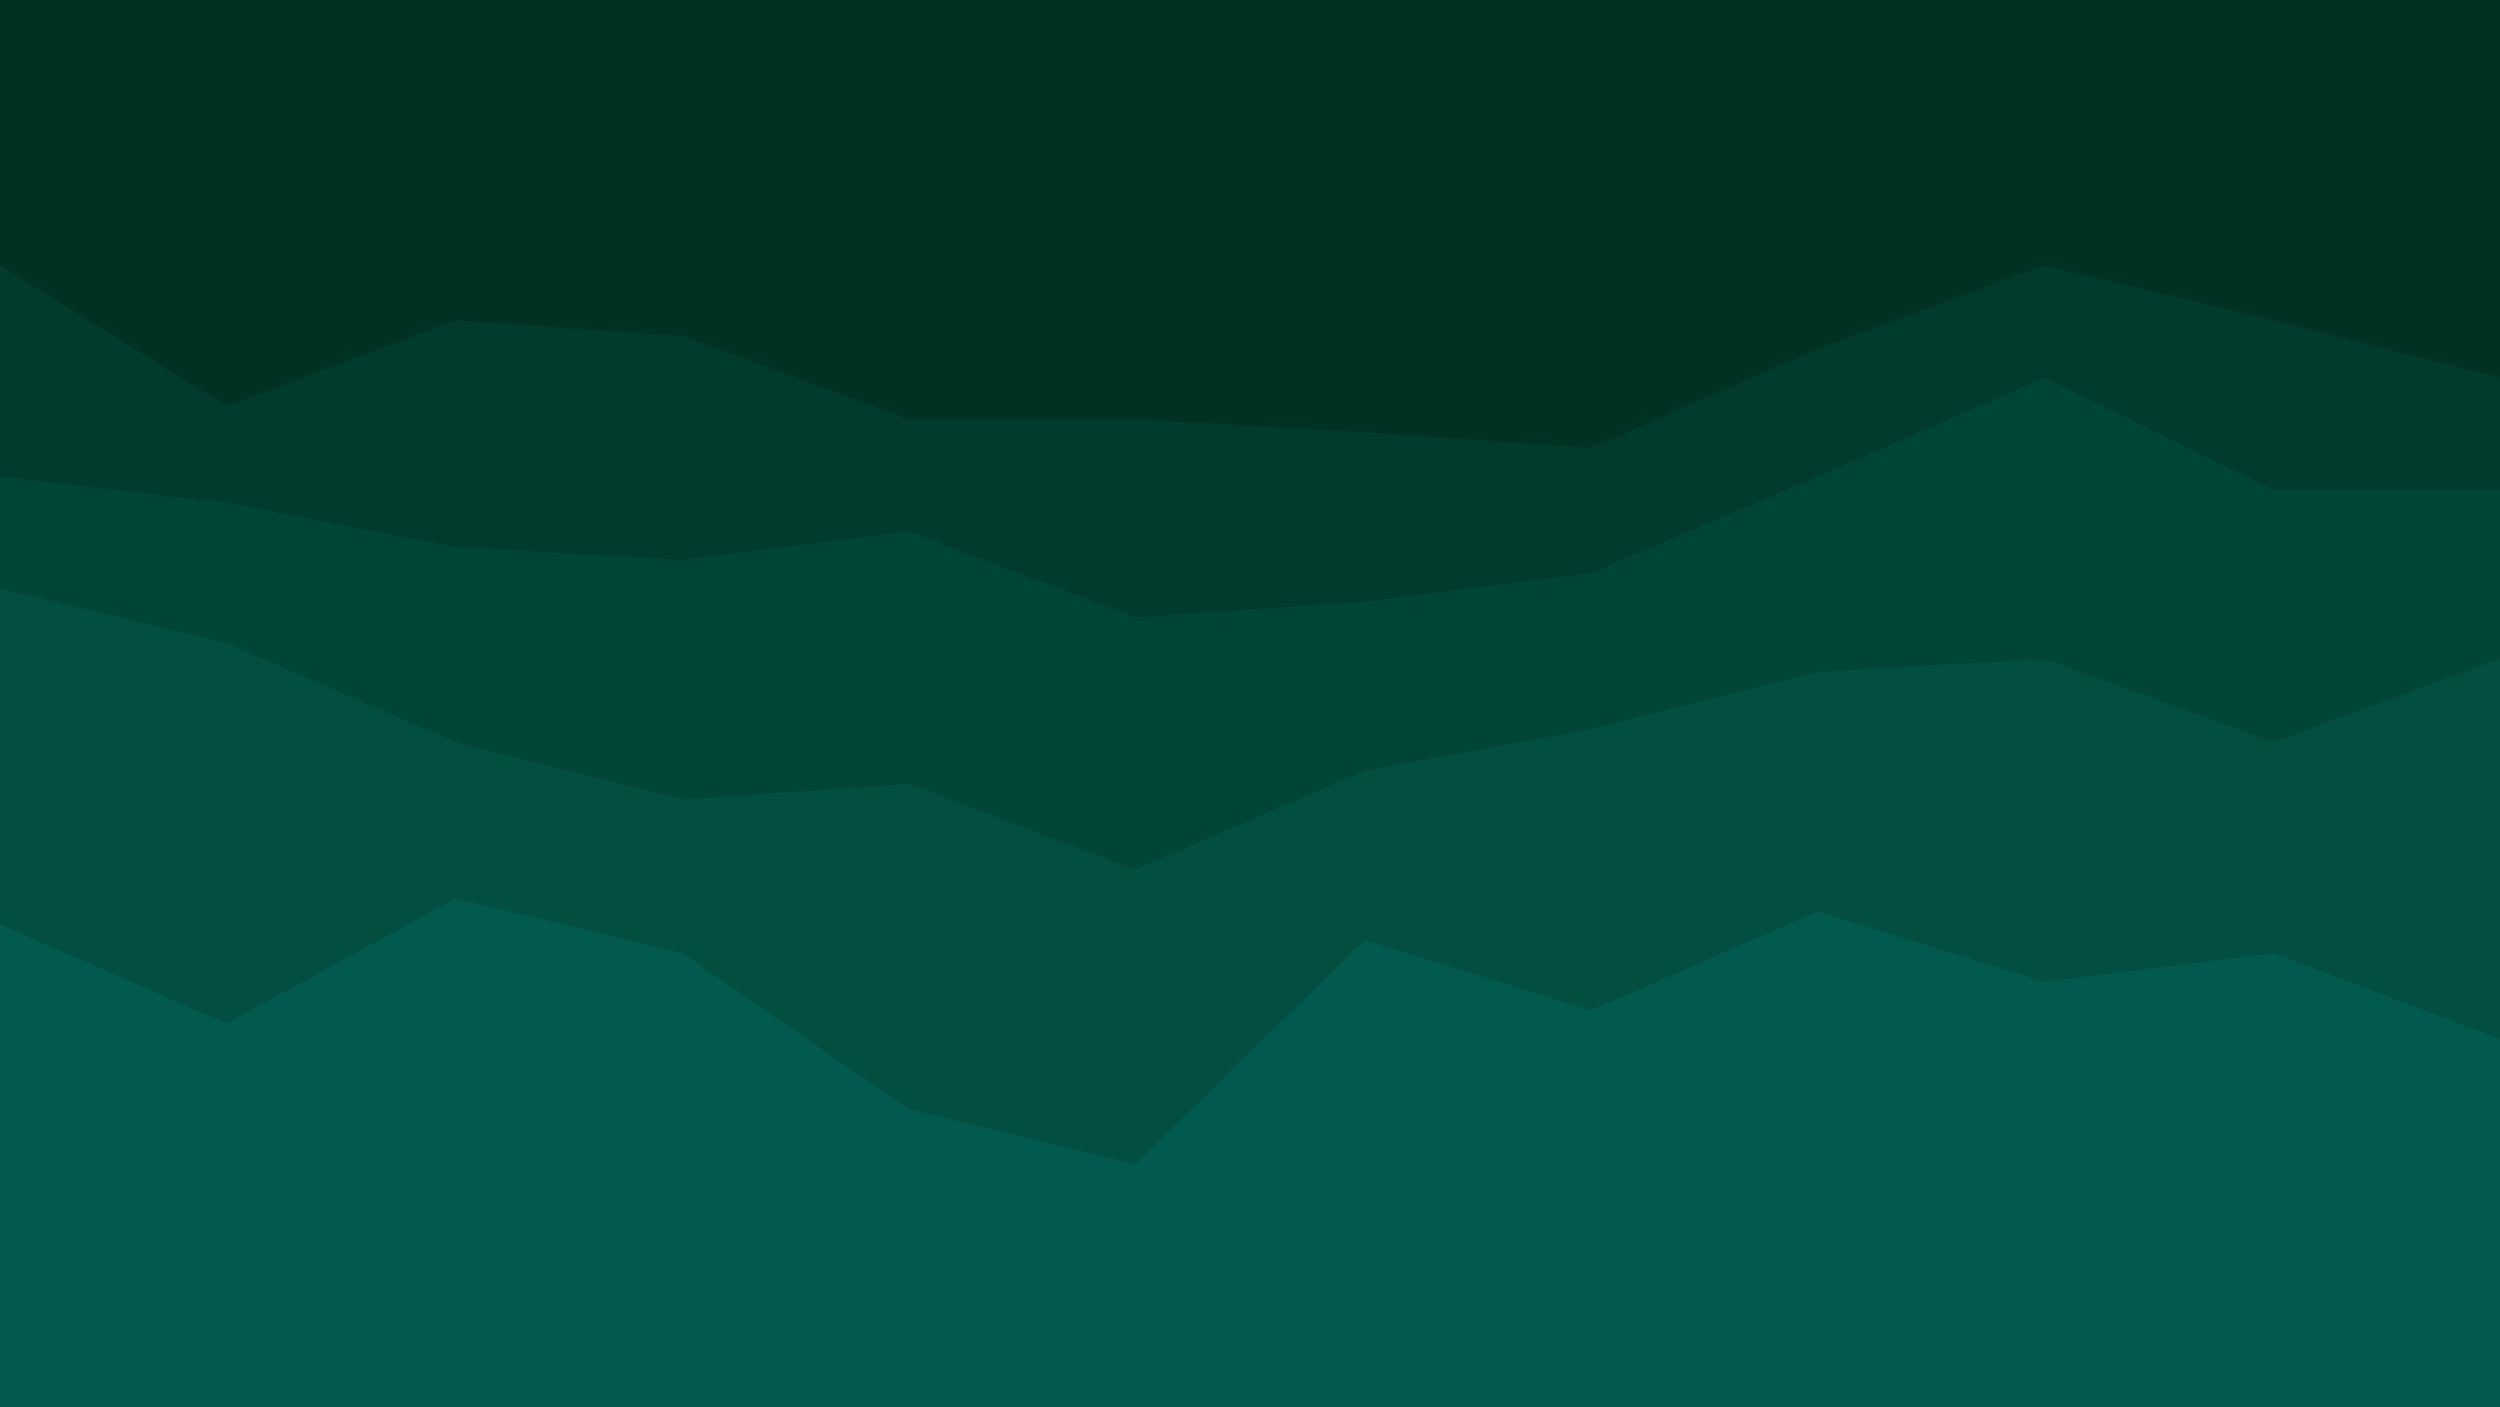
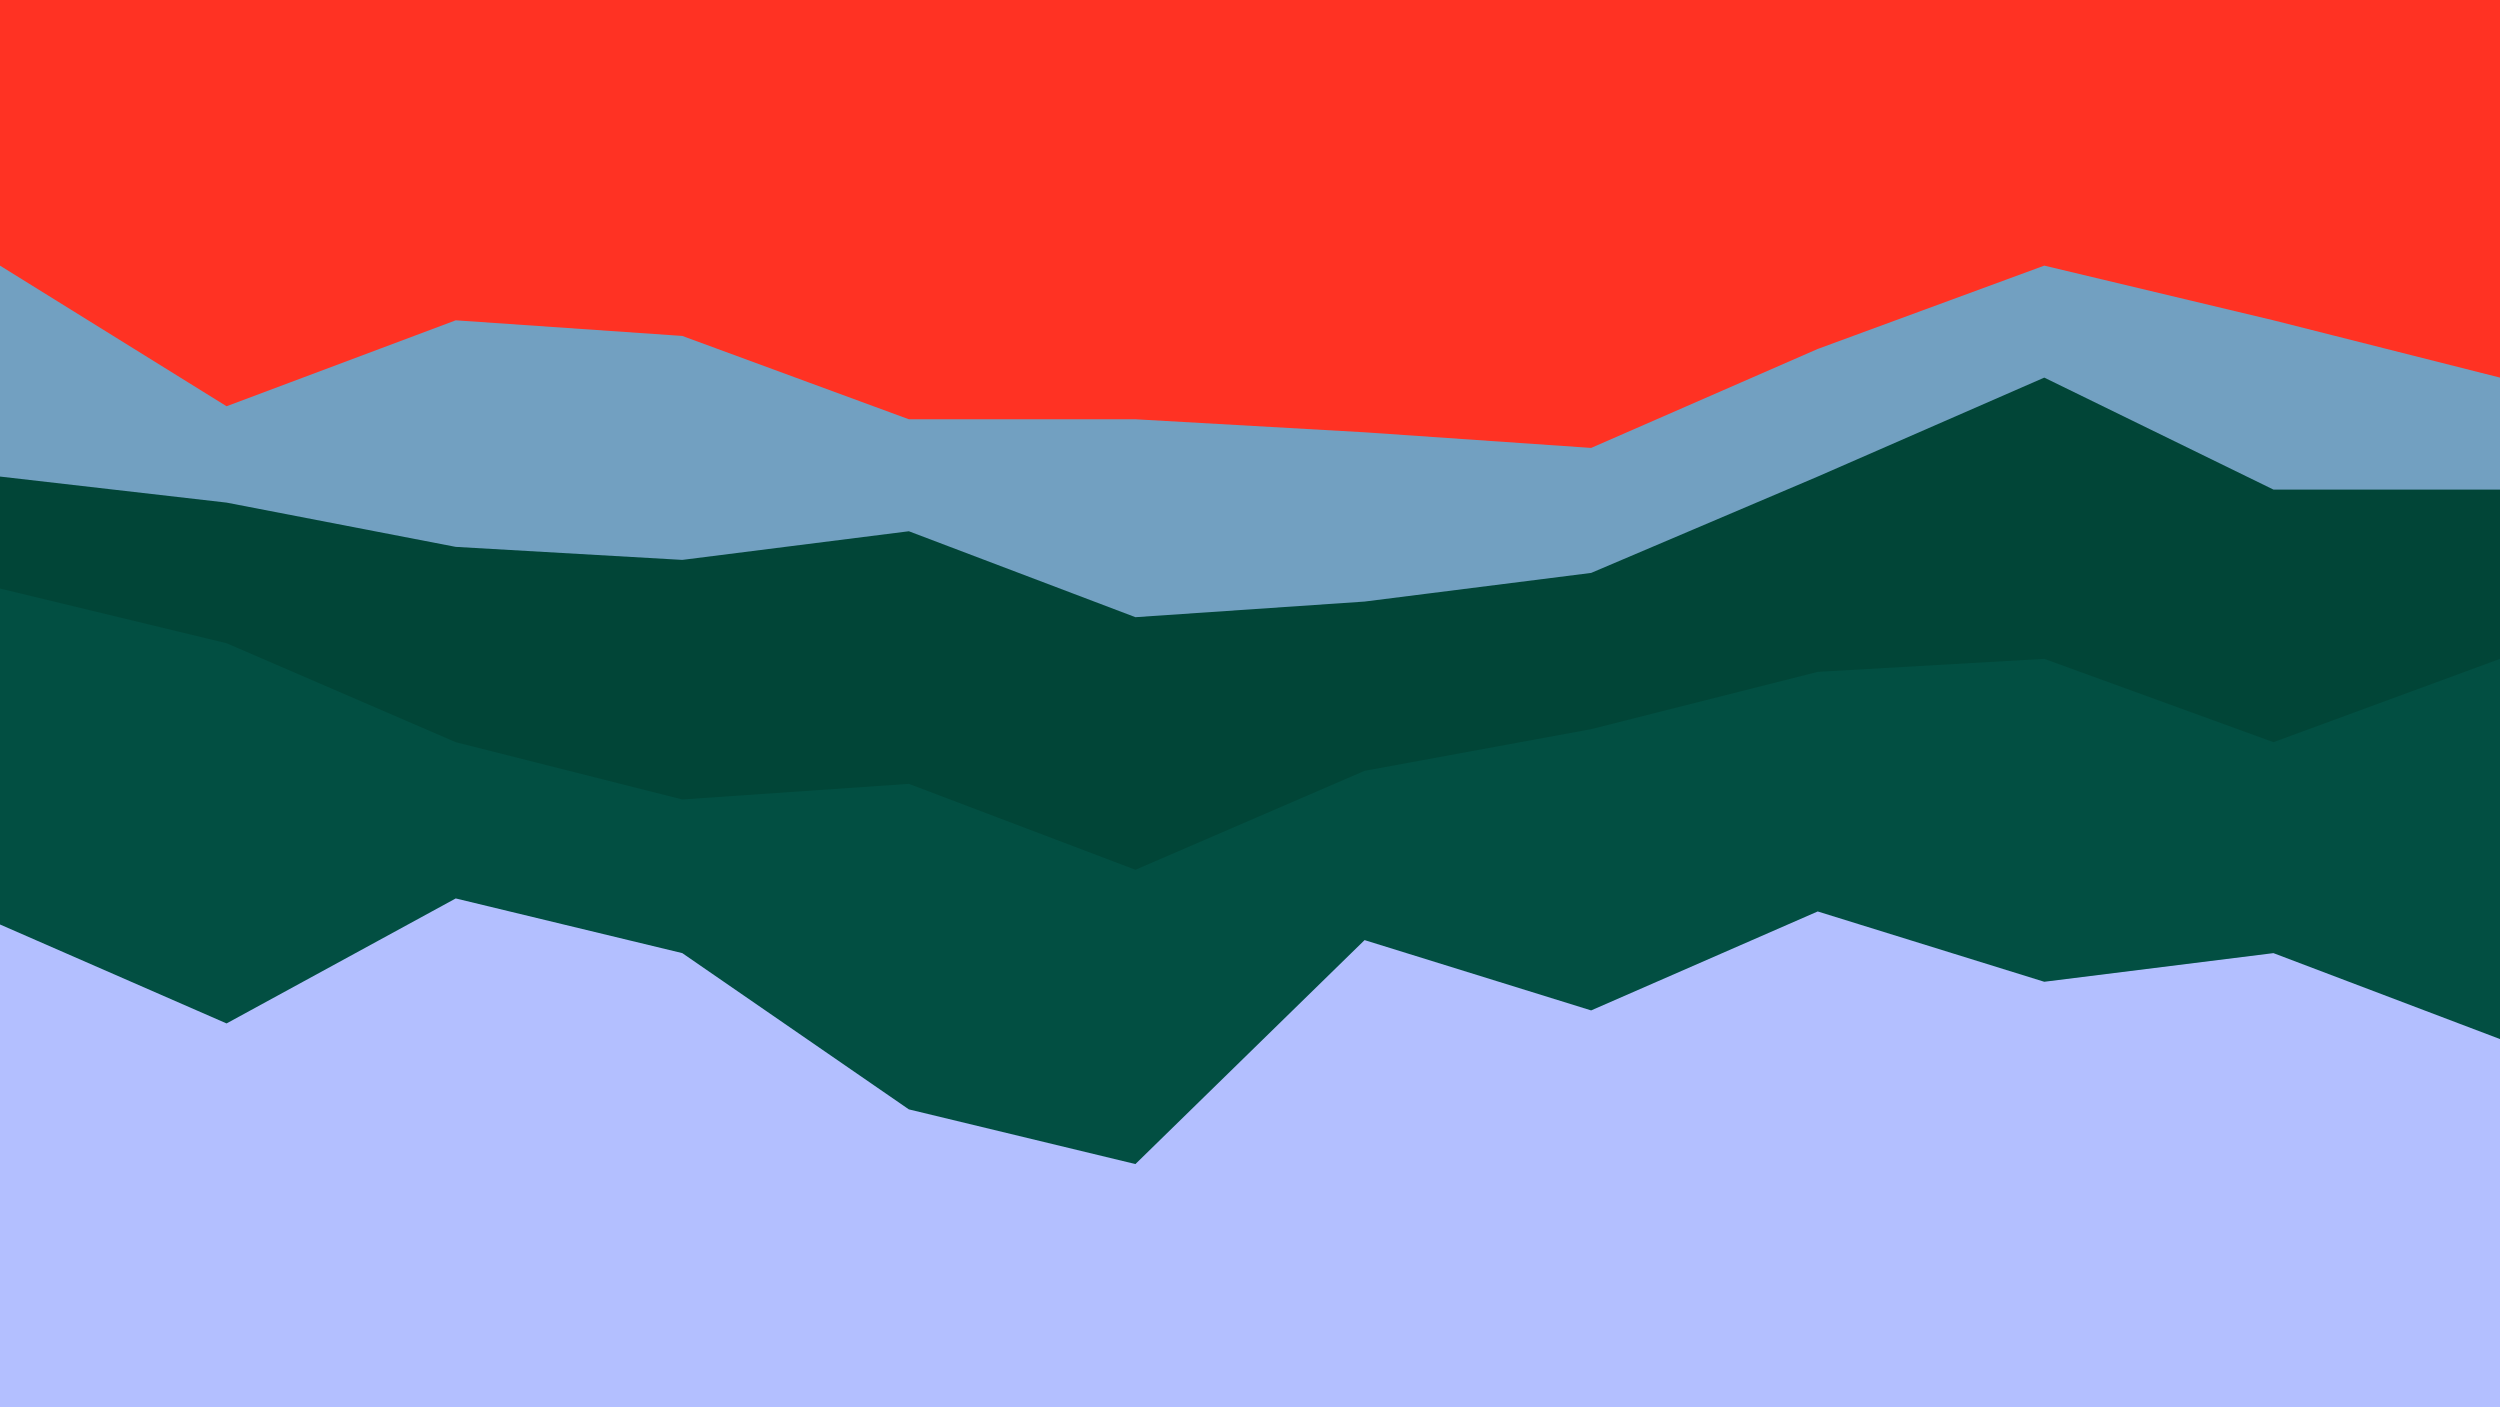
<svg xmlns="http://www.w3.org/2000/svg" id="visual" viewBox="0 0 960 540" width="960" height="540" version="1.1">
-   <path d="M0 104L87 158L175 125L262 131L349 163L436 163L524 168L611 174L698 136L785 104L873 125L960 147L960 0L873 0L785 0L698 0L611 0L524 0L436 0L349 0L262 0L175 0L87 0L0 0Z" fill="#003223" />
-   <path d="M0 185L87 195L175 212L262 217L349 206L436 239L524 233L611 222L698 185L785 147L873 190L960 190L960 145L873 123L785 102L698 134L611 172L524 166L436 161L349 161L262 129L175 123L87 156L0 102Z" fill="#013b2d" />
+   <path d="M0 104L87 158L175 125L262 131L349 163L436 163L524 168L611 174L698 136L785 104L873 125L960 147L960 0L873 0L785 0L698 0L611 0L524 0L436 0L349 0L262 0L175 0L87 0L0 0Z" fill="#ff3223" />
+   <path d="M0 185L87 195L175 212L262 217L349 206L436 239L524 233L611 222L698 185L785 147L873 190L960 190L960 145L873 123L785 102L698 134L611 172L524 166L436 161L349 161L262 129L175 123L87 156L0 102Z" fill="#72A0C1" />
  <path d="M0 228L87 249L175 287L262 309L349 303L436 336L524 298L611 282L698 260L785 255L873 287L960 255L960 188L873 188L785 145L698 183L611 220L524 231L436 237L349 204L262 215L175 210L87 193L0 183Z" fill="#014537" />
  <path d="M0 357L87 395L175 347L262 368L349 428L436 449L524 363L611 390L698 352L785 379L873 368L960 401L960 253L873 285L785 253L698 258L611 280L524 296L436 334L349 301L262 307L175 285L87 247L0 226Z" fill="#024f42" />
-   <path d="M0 541L87 541L175 541L262 541L349 541L436 541L524 541L611 541L698 541L785 541L873 541L960 541L960 399L873 366L785 377L698 350L611 388L524 361L436 447L349 426L262 366L175 345L87 393L0 355Z" fill="#02594e" />
+   <path d="M0 541L87 541L175 541L262 541L349 541L436 541L524 541L611 541L698 541L785 541L873 541L960 541L960 399L873 366L785 377L698 350L611 388L524 361L436 447L349 426L262 366L175 345L87 393L0 355Z" fill="#B3BFFF" />
</svg>
